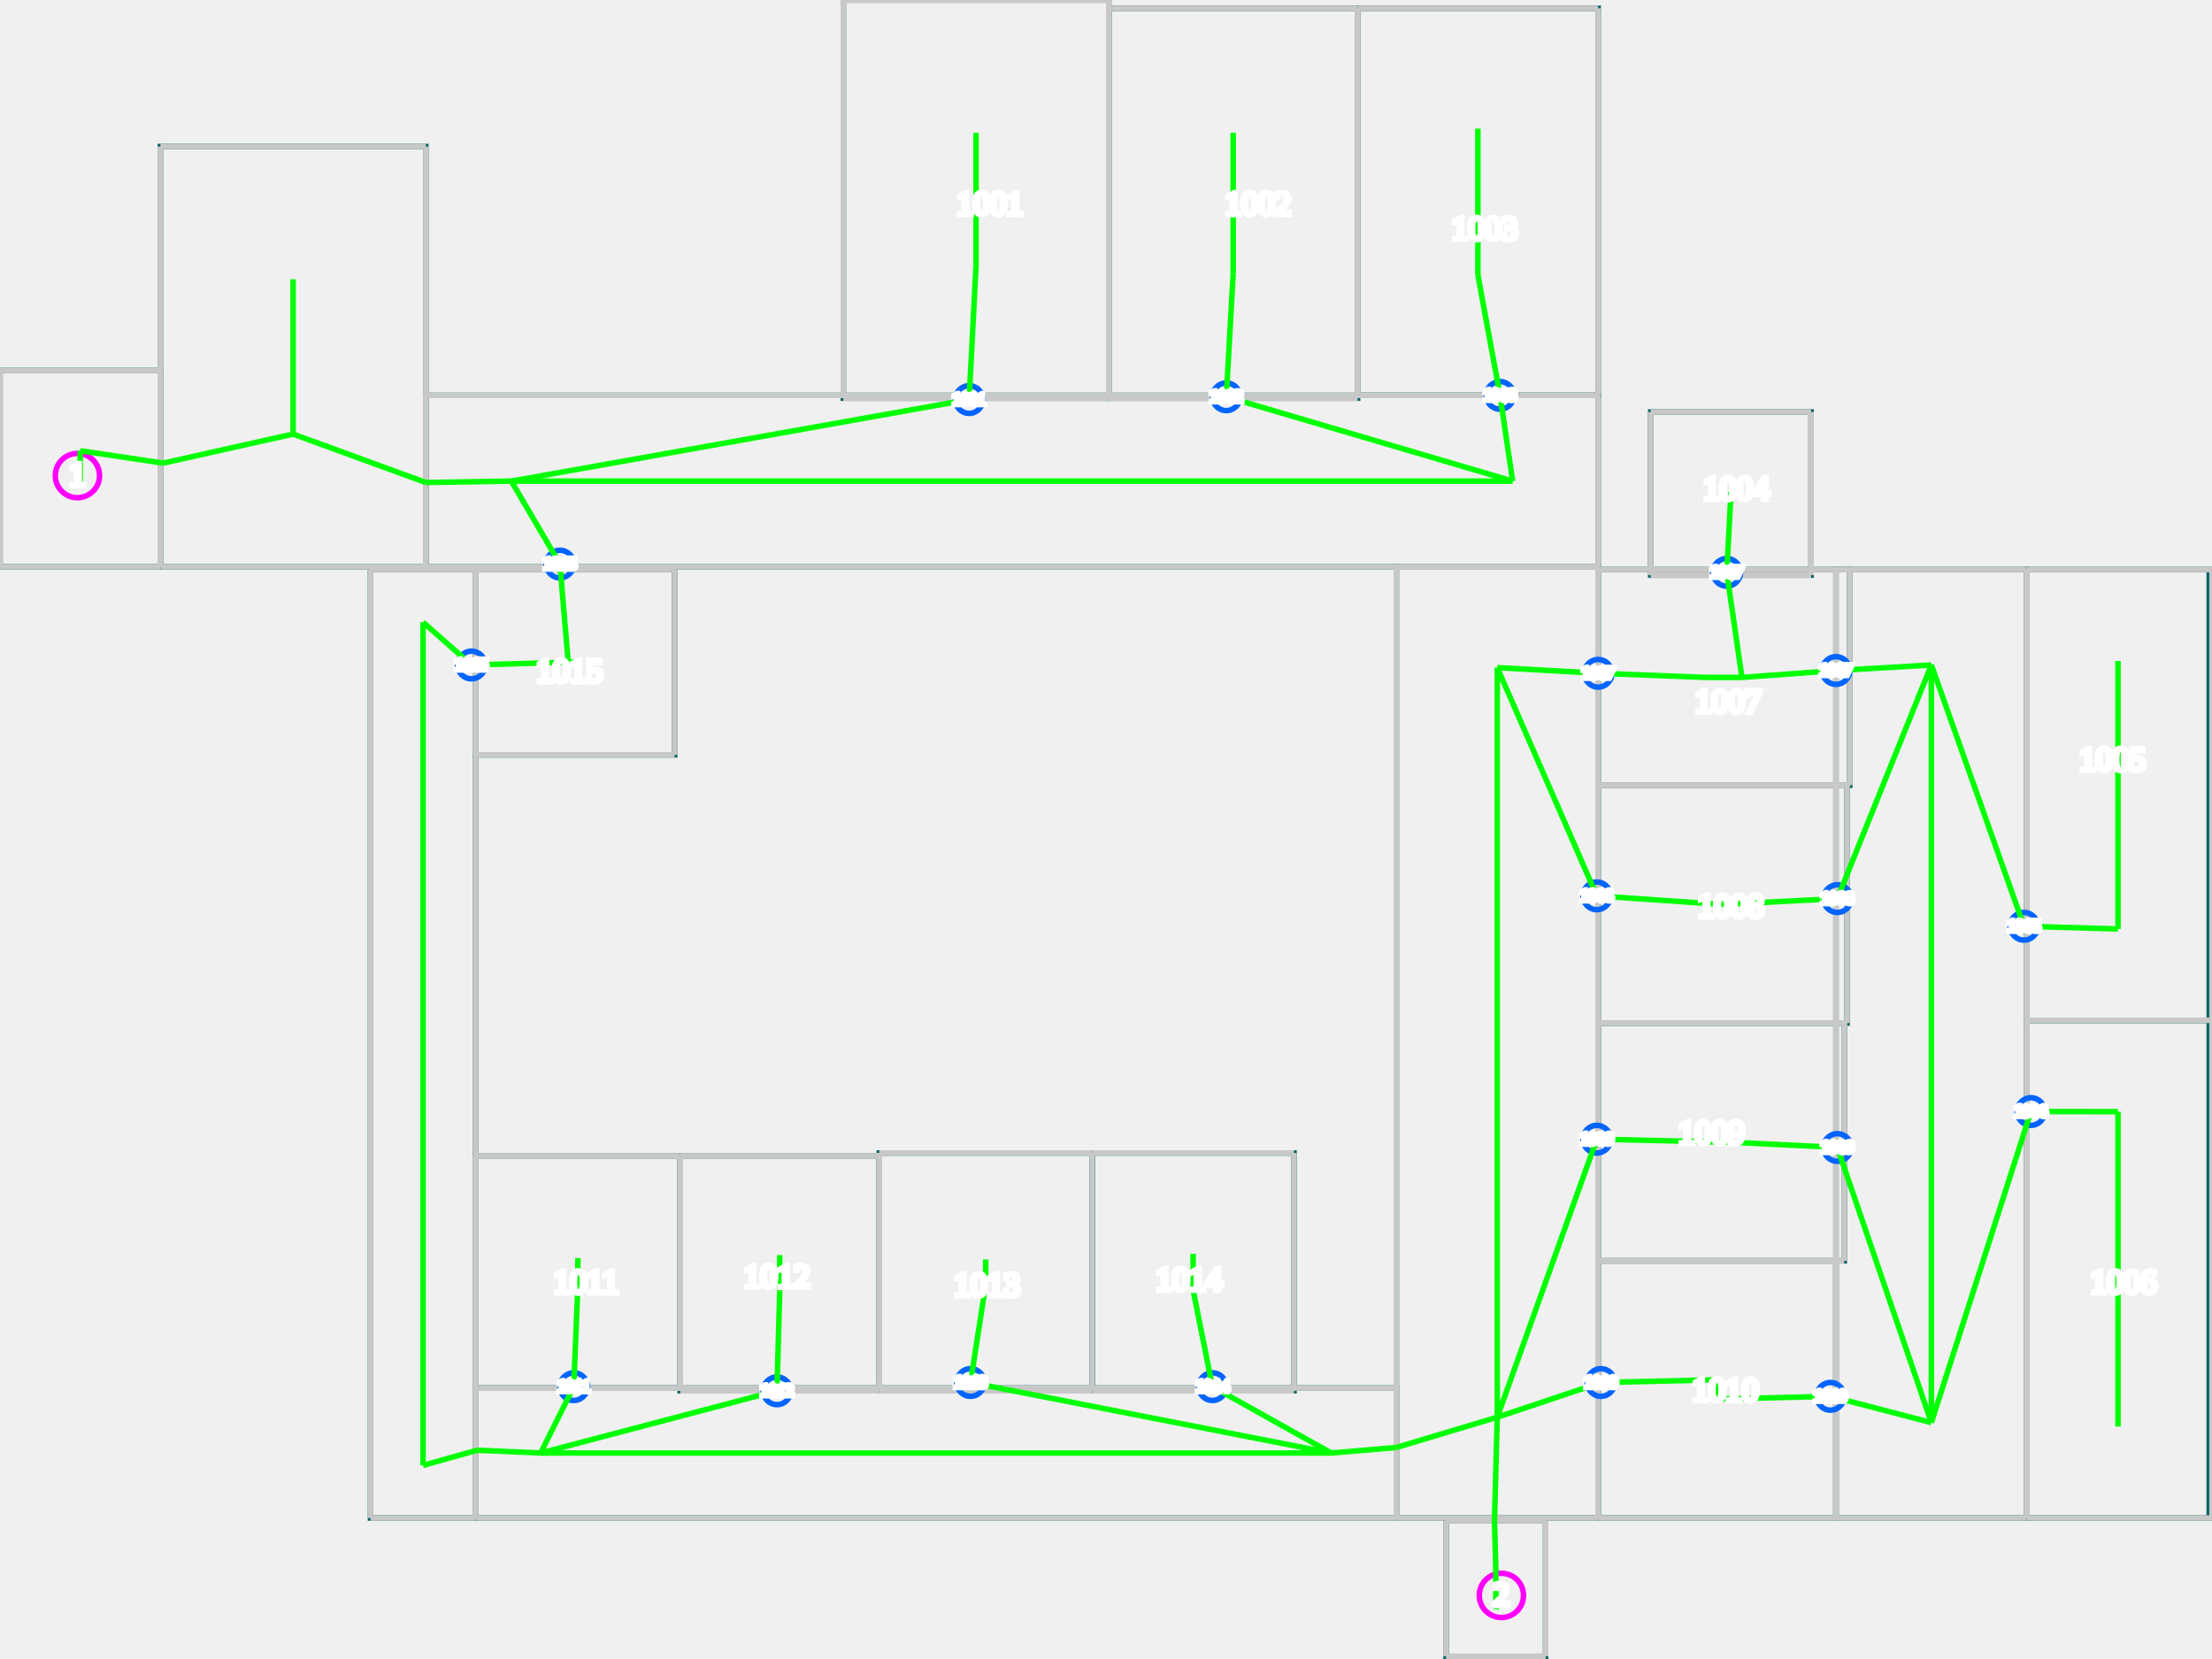
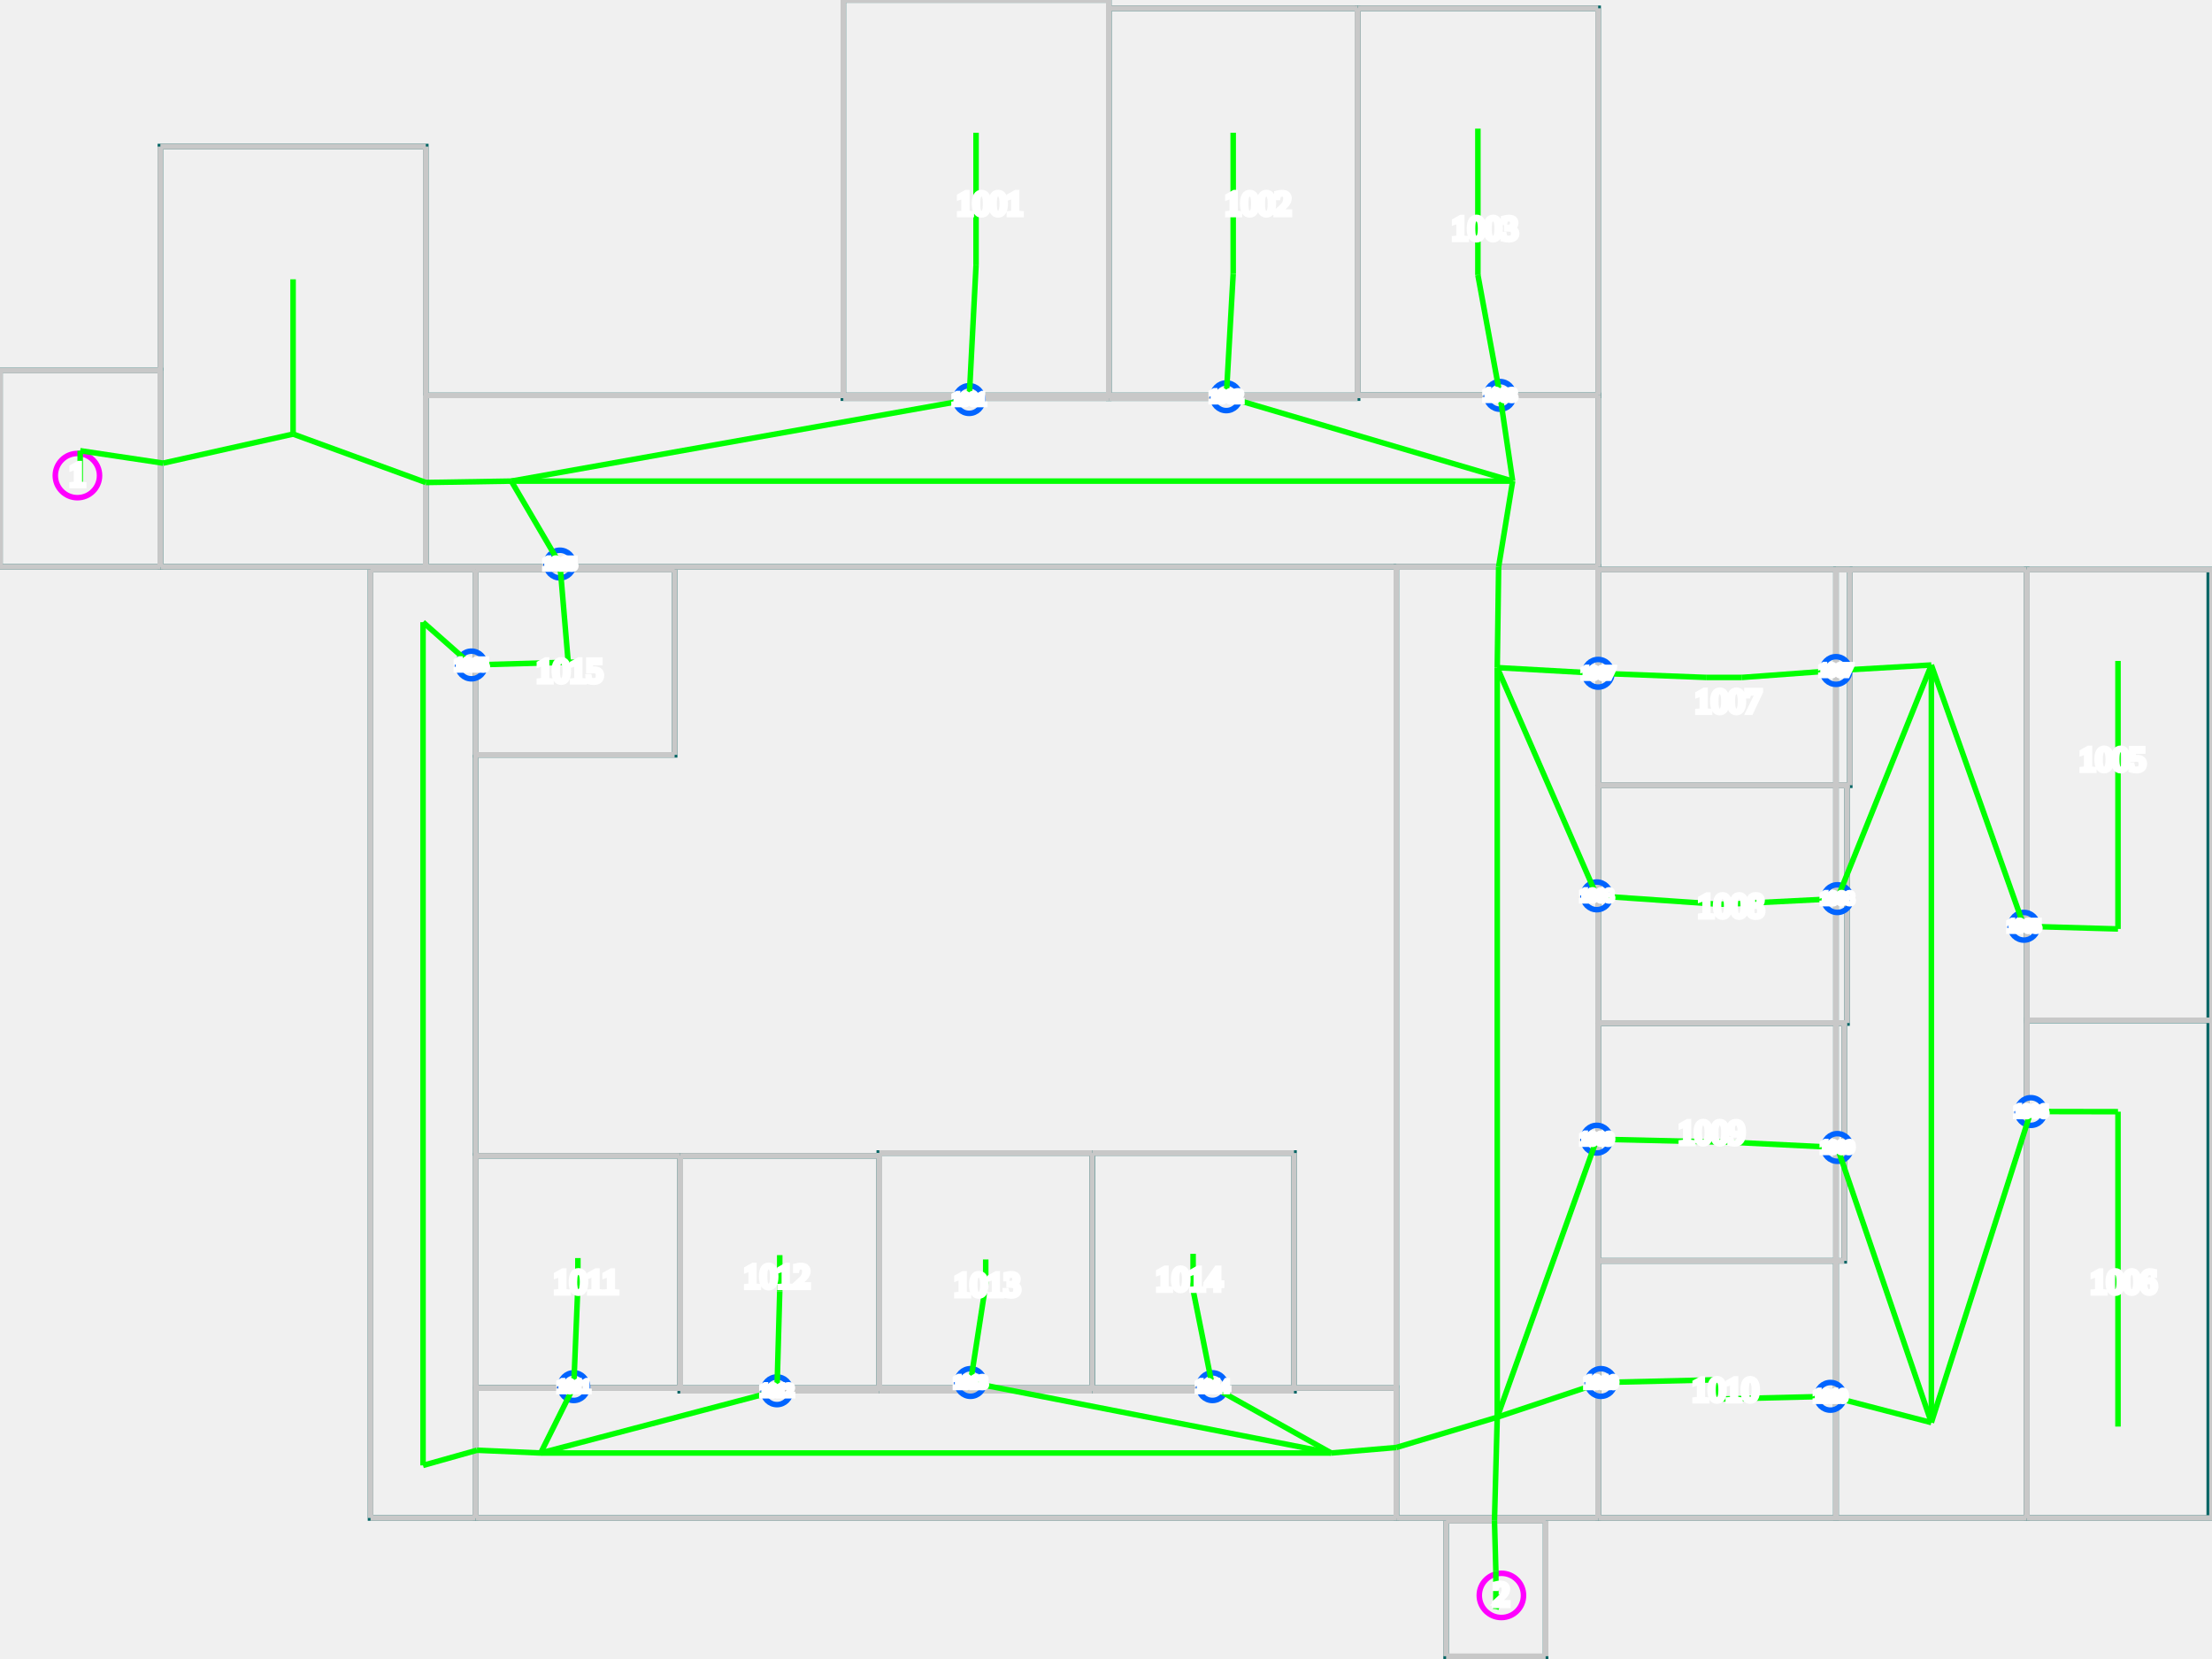
<svg xmlns="http://www.w3.org/2000/svg" width="800" height="600">
  <g id="Space" style="fill:none;stroke:rgb(0, 100, 100);stroke-width:2">
    <polygon points="58,53 154,53 154,205 58,205" data-id="0" data-type="space" />
    <polygon points="154,143 578,143 578,205 154,205" data-id="0" data-type="space" />
    <polygon points="491,3 578,3 578,143 491,143" data-id="0" data-type="space" data-name="1003" />
    <polygon points="401,3 491,3 491,144 401,144" data-id="0" data-type="space" data-name="1002" />
    <polygon points="305,0 401,0 401,144 305,144" data-id="0" data-type="space" data-name="1001" />
    <polygon points="0,134 58,134 58,205 0,205" data-id="0" data-type="space" />
    <polygon points="505,205 578,205 578,549 505,549" data-id="0" data-type="space" />
    <polygon points="578,456 664,456 664,549 578,549" data-id="0" data-type="space" data-name="1010" />
    <polygon points="578,370 667,370 667,456 578,456" data-id="0" data-type="space" data-name="1009" />
    <polygon points="578,284 668,284 668,370 578,370" data-id="0" data-type="space" data-name="1008" />
    <polygon points="578,206 669,206 669,284 578,284" data-id="0" data-type="space" data-name="1007" />
    <polygon points="664,206 733,206 733,549 664,549" data-id="0" data-type="space" />
-     <polygon points="597,149 655,149 655,208 597,208" data-id="0" data-type="space" data-name="1004" />
    <polygon points="733,369 799,369 799,549 733,549" data-id="0" data-type="space" data-name="1006" />
    <polygon points="733,206 799,206 799,369 733,369" data-id="0" data-type="space" data-name="1005" />
    <polygon points="523,550 559,550 559,600 523,600" data-id="0" data-type="space" />
    <polygon points="172,502 505,502 505,549 172,549" data-id="0" data-type="space" />
    <polygon points="134,206 172,206 172,549 134,549" data-id="0" data-type="space" />
    <polygon points="172,206 244,206 244,273 172,273" data-id="0" data-type="space" data-name="1015" />
    <polygon points="172,418 246,418 246,502 172,502" data-id="0" data-type="space" data-name="1011" />
    <polygon points="246,418 318,418 318,503 246,503" data-id="0" data-type="space" data-name="1012" />
    <polygon points="318,417 395,417 395,503 318,503" data-id="0" data-type="space" data-name="1013" />
    <polygon points="395,417 468,417 468,503 395,503" data-id="0" data-type="space" data-name="1014" />
  </g>
  <g id="Wall" style="fill:none;stroke:rgb(200, 200, 200);stroke-width:2">
    <polyline points="305,0 305,144" data-id="0" data-type="wall" />
    <polyline points="172,206 172,549" data-id="0" data-type="wall" />
    <polyline points="172,549 505,549" data-id="0" data-type="wall" />
    <polyline points="667,370 667,456" data-id="0" data-type="wall" />
-     <polyline points="597,149 655,149" data-id="0" data-type="wall" />
    <polyline points="172,206 244,206" data-id="0" data-type="wall" />
    <polyline points="800,206 800,369" data-id="0" data-type="wall" />
    <polyline points="172,273 244,273" data-id="0" data-type="wall" />
    <polyline points="172,502 505,502" data-id="0" data-type="wall" />
    <polyline points="523,550 559,550" data-id="0" data-type="wall" />
    <polyline points="523,599 559,599" data-id="0" data-type="wall" />
    <polyline points="395,503 468,503" data-id="0" data-type="wall" />
    <polyline points="578,206 669,206" data-id="0" data-type="wall" />
    <polyline points="578,206 578,284" data-id="0" data-type="wall" />
    <polyline points="401,3 401,144" data-id="0" data-type="wall" />
    <polyline points="505,502 505,549" data-id="0" data-type="wall" />
    <polyline points="318,418 318,503" data-id="0" data-type="wall" />
    <polyline points="733,206 800,206" data-id="0" data-type="wall" />
    <polyline points="578,456 664,456" data-id="0" data-type="wall" />
    <polyline points="58,134 58,205" data-id="0" data-type="wall" />
-     <polyline points="597,208 655,208" data-id="0" data-type="wall" />
    <polyline points="246,503 318,503" data-id="0" data-type="wall" />
    <polyline points="318,417 318,503" data-id="0" data-type="wall" />
    <polyline points="246,418 318,418" data-id="0" data-type="wall" />
    <polyline points="58,205 154,205" data-id="0" data-type="wall" />
    <polyline points="505,205 505,549" data-id="0" data-type="wall" />
    <polyline points="733,206 733,369" data-id="0" data-type="wall" />
    <polyline points="0,134 58,134" data-id="0" data-type="wall" />
    <polyline points="578,284 668,284" data-id="0" data-type="wall" />
    <polyline points="154,205 578,205" data-id="0" data-type="wall" />
    <polyline points="154,143 154,205" data-id="0" data-type="wall" />
    <polyline points="578,370 668,370" data-id="0" data-type="wall" />
    <polyline points="468,417 468,503" data-id="0" data-type="wall" />
    <polyline points="664,549 733,549" data-id="0" data-type="wall" />
    <polyline points="395,417 395,503" data-id="0" data-type="wall" />
    <polyline points="134,206 172,206" data-id="0" data-type="wall" />
    <polyline points="491,3 491,143" data-id="0" data-type="wall" />
    <polyline points="664,456 664,549" data-id="0" data-type="wall" />
    <polyline points="172,418 172,502" data-id="0" data-type="wall" />
    <polyline points="578,3 578,143" data-id="0" data-type="wall" />
-     <polyline points="597,149 597,208" data-id="0" data-type="wall" />
    <polyline points="318,503 395,503" data-id="0" data-type="wall" />
    <polyline points="733,549 800,549" data-id="0" data-type="wall" />
    <polyline points="395,417 468,417" data-id="0" data-type="wall" />
    <polyline points="246,418 246,503" data-id="0" data-type="wall" />
    <polyline points="172,206 172,273" data-id="0" data-type="wall" />
    <polyline points="58,53 154,53" data-id="0" data-type="wall" />
    <polyline points="578,284 669,284" data-id="0" data-type="wall" />
    <polyline points="664,206 664,549" data-id="0" data-type="wall" />
    <polyline points="0,134 0,205" data-id="0" data-type="wall" />
    <polyline points="505,549 578,549" data-id="0" data-type="wall" />
    <polyline points="172,502 246,502" data-id="0" data-type="wall" />
    <polyline points="491,3 491,144" data-id="0" data-type="wall" />
    <polyline points="401,0 401,144" data-id="0" data-type="wall" />
    <polyline points="800,369 800,549" data-id="0" data-type="wall" />
    <polyline points="305,144 401,144" data-id="0" data-type="wall" />
    <polyline points="401,144 491,144" data-id="0" data-type="wall" />
    <polyline points="578,370 578,456" data-id="0" data-type="wall" />
    <polyline points="305,0 401,0" data-id="0" data-type="wall" />
    <polyline points="578,370 667,370" data-id="0" data-type="wall" />
    <polyline points="578,549 664,549" data-id="0" data-type="wall" />
    <polyline points="578,456 667,456" data-id="0" data-type="wall" />
    <polyline points="154,143 578,143" data-id="0" data-type="wall" />
    <polyline points="172,418 246,418" data-id="0" data-type="wall" />
    <polyline points="244,206 244,273" data-id="0" data-type="wall" />
    <polyline points="172,502 172,549" data-id="0" data-type="wall" />
-     <polyline points="655,149 655,208" data-id="0" data-type="wall" />
    <polyline points="491,143 578,143" data-id="0" data-type="wall" />
    <polyline points="733,206 733,549" data-id="0" data-type="wall" />
    <polyline points="559,550 559,599" data-id="0" data-type="wall" />
    <polyline points="401,3 491,3" data-id="0" data-type="wall" />
    <polyline points="491,3 578,3" data-id="0" data-type="wall" />
    <polyline points="0,205 58,205" data-id="0" data-type="wall" />
    <polyline points="668,284 668,370" data-id="0" data-type="wall" />
    <polyline points="664,206 733,206" data-id="0" data-type="wall" />
    <polyline points="578,284 578,370" data-id="0" data-type="wall" />
    <polyline points="318,417 395,417" data-id="0" data-type="wall" />
    <polyline points="578,205 578,549" data-id="0" data-type="wall" />
    <polyline points="134,206 134,549" data-id="0" data-type="wall" />
    <polyline points="578,143 578,205" data-id="0" data-type="wall" />
    <polyline points="505,205 578,205" data-id="0" data-type="wall" />
    <polyline points="733,369 800,369" data-id="0" data-type="wall" />
    <polyline points="523,550 523,599" data-id="0" data-type="wall" />
    <polyline points="58,53 58,205" data-id="0" data-type="wall" />
    <polyline points="578,456 578,549" data-id="0" data-type="wall" />
    <polyline points="669,206 669,284" data-id="0" data-type="wall" />
    <polyline points="246,418 246,502" data-id="0" data-type="wall" />
    <polyline points="154,53 154,205" data-id="0" data-type="wall" />
    <polyline points="733,369 733,549" data-id="0" data-type="wall" />
    <polyline points="134,549 172,549" data-id="0" data-type="wall" />
  </g>
  <g id="Entrance" style="fill:none;stroke:rgb(0, 100, 255);stroke-width:2">
    <circle cx="443.5" cy="143.5" r="5" data-id="0" data-type="entrance" data-name="1002" />
    <circle cx="542.5" cy="143.0" r="5" data-id="0" data-type="entrance" data-name="1003" />
    <circle cx="350.5" cy="144.5" r="5" data-id="0" data-type="entrance" data-name="1001" />
-     <circle cx="624.5" cy="207.0" r="5" data-id="0" data-type="entrance" data-name="1007" />
    <circle cx="664.0" cy="242.5" r="5" data-id="0" data-type="entrance" data-name="1007" />
    <circle cx="664.5" cy="325.0" r="5" data-id="0" data-type="entrance" data-name="1008" />
    <circle cx="664.5" cy="415.0" r="5" data-id="0" data-type="entrance" data-name="1009" />
    <circle cx="662.0" cy="505.0" r="5" data-id="0" data-type="entrance" data-name="1010" />
    <circle cx="579.0" cy="500.0" r="5" data-id="0" data-type="entrance" data-name="1010" />
    <circle cx="577.5" cy="324.0" r="5" data-id="0" data-type="entrance" data-name="1008" />
    <circle cx="578.0" cy="243.5" r="5" data-id="0" data-type="entrance" data-name="1007" />
    <circle cx="577.5" cy="412.0" r="5" data-id="0" data-type="entrance" data-name="1009" />
    <circle cx="732.0" cy="335.0" r="5" data-id="0" data-type="entrance" data-name="1005" />
    <circle cx="734.5" cy="402.0" r="5" data-id="0" data-type="entrance" data-name="1006" />
    <circle cx="170.5" cy="240.5" r="5" data-id="0" data-type="entrance" data-name="1015" />
    <circle cx="202.5" cy="204.0" r="5" data-id="0" data-type="entrance" data-name="1015" />
    <circle cx="207.5" cy="501.5" r="5" data-id="0" data-type="entrance" data-name="1011" />
    <circle cx="281.0" cy="503.0" r="5" data-id="0" data-type="entrance" data-name="1012" />
    <circle cx="351.0" cy="500.0" r="5" data-id="0" data-type="entrance" data-name="1013" />
    <circle cx="438.5" cy="501.5" r="5" data-id="0" data-type="entrance" data-name="1014" />
  </g>
  <g id="Elevator" style="fill:none;stroke:rgb(255, 0, 255);stroke-width:2">
    <circle cx="28.0" cy="172.0" r="8" adjacency="1" data-id="1" data-type="elevator" />
    <circle cx="543.0" cy="577.0" r="8" adjacency="2" data-id="2" data-type="elevator" />
  </g>
  <g id="MidlinePath" style="fill:none;stroke:rgb(0, 255, 0);stroke-width:2">
    <polyline points="106.0,101.011 106.0,156.989" data-id="0" data-type="midline" />
    <polyline points="154.0,174.5 106.0,156.989" data-id="1" data-type="midline" />
    <polyline points="59.0,167.5 106.0,156.989" data-id="2" data-type="midline" />
    <polyline points="184.924,174.0 547.076,174.0" data-id="3" data-type="midline" />
    <polyline points="443.5,143.5 547.076,174.0" data-id="4" data-type="midline" />
    <polyline points="542.5,143.0 547.076,174.0" data-id="5" data-type="midline" />
    <polyline points="350.5,144.5 184.924,174.0" data-id="6" data-type="midline" />
    <polyline points="154.0,174.5 184.924,174.0" data-id="7" data-type="midline" />
-     <polyline points="202.5,204.0 184.924,174.0" data-id="8" data-type="midline" />
-     <polyline points="534.5,46.525 534.5,99.475" data-id="9" data-type="midline" />
-     <polyline points="542.5,143.0 534.5,99.475" data-id="10" data-type="midline" />
-     <polyline points="446.0,48.018 446.0,98.982" data-id="11" data-type="midline" />
-     <polyline points="443.5,143.5 446.0,98.982" data-id="12" data-type="midline" />
-     <polyline points="353.0,48.028 353.0,95.972" data-id="13" data-type="midline" />
-     <polyline points="350.5,144.5 353.0,95.972" data-id="14" data-type="midline" />
-     <polyline points="29.0,163.006 29.0,175.994" data-id="15" data-type="midline" />
-     <polyline points="59.0,167.5 29.0,163.006" data-id="16" data-type="midline" />
-     <polyline points="28.0,172.0 29.0,175.994" data-id="17" data-type="midline" />
-     <polyline points="541.5,241.452 541.5,512.548" data-id="18" data-type="midline" />
-     <polyline points="579.0,500.0 541.5,512.548" data-id="19" data-type="midline" />
-     <polyline points="577.5,324.0 541.5,241.452" data-id="20" data-type="midline" />
-     <polyline points="578.0,243.5 541.5,241.452" data-id="21" data-type="midline" />
-     <polyline points="577.5,412.0 541.5,512.548" data-id="22" data-type="midline" />
-     <polyline points="540.5,550.0 541.5,512.548" data-id="23" data-type="midline" />
-     <polyline points="505.0,523.5 541.5,512.548" data-id="24" data-type="midline" />
-     <polyline points="621.0,499.013 621.0,505.987" data-id="25" data-type="midline" />
-     <polyline points="662.0,505.0 621.0,505.987" data-id="26" data-type="midline" />
-     <polyline points="579.0,500.0 621.0,499.013" data-id="27" data-type="midline" />
-     <polyline points="621.025,413.0 623.975,413.0" data-id="28" data-type="midline" />
-     <polyline points="664.5,415.0 623.975,413.0" data-id="29" data-type="midline" />
-     <polyline points="577.5,412.0 621.025,413.0" data-id="30" data-type="midline" />
-     <polyline points="621.044,327.0 624.956,327.0" data-id="31" data-type="midline" />
-     <polyline points="664.5,325.0 624.956,327.0" data-id="32" data-type="midline" />
-     <polyline points="577.5,324.0 621.044,327.0" data-id="33" data-type="midline" />
-     <polyline points="617.006,245.0 629.994,245.0" data-id="34" data-type="midline" />
-     <polyline points="624.5,207.0 629.994,245.0" data-id="35" data-type="midline" />
-     <polyline points="664.0,242.5 629.994,245.0" data-id="36" data-type="midline" />
-     <polyline points="578.0,243.5 617.006,245.0" data-id="37" data-type="midline" />
-     <polyline points="698.5,240.501 698.5,514.499" data-id="38" data-type="midline" />
-     <polyline points="664.0,242.5 698.5,240.501" data-id="39" data-type="midline" />
-     <polyline points="664.5,325.0 698.5,240.501" data-id="40" data-type="midline" />
-     <polyline points="664.5,415.0 698.5,514.499" data-id="41" data-type="midline" />
-     <polyline points="662.0,505.0 698.5,514.499" data-id="42" data-type="midline" />
-     <polyline points="732.0,335.0 698.5,240.501" data-id="43" data-type="midline" />
-     <polyline points="734.5,402.0 698.5,514.499" data-id="44" data-type="midline" />
-     <polyline points="626.0,178.004 626.0,178.996" data-id="45" data-type="midline" />
-     <polyline points="624.5,207.0 626.0,178.996" data-id="46" data-type="midline" />
-     <polyline points="766.0,402.057 766.0,515.943" data-id="47" data-type="midline" />
-     <polyline points="734.5,402.0 766.0,402.057" data-id="48" data-type="midline" />
-     <polyline points="766.0,239.036 766.0,335.964" data-id="49" data-type="midline" />
-     <polyline points="732.0,335.0 766.0,335.964" data-id="50" data-type="midline" />
-     <polyline points="541.0,568.1 541.0,581.9" data-id="51" data-type="midline" />
-     <polyline points="540.5,550.0 541.0,568.1" data-id="52" data-type="midline" />
-     <polyline points="543.0,577.0 541.0,581.9" data-id="53" data-type="midline" />
-     <polyline points="195.537,525.5 481.463,525.5" data-id="54" data-type="midline" />
-     <polyline points="505.0,523.5 481.463,525.5" data-id="55" data-type="midline" />
-     <polyline points="172.5,524.5 195.537,525.5" data-id="56" data-type="midline" />
-     <polyline points="207.5,501.5 195.537,525.5" data-id="57" data-type="midline" />
-     <polyline points="281.0,503.0 195.537,525.5" data-id="58" data-type="midline" />
-     <polyline points="351.0,500.0 481.463,525.5" data-id="59" data-type="midline" />
-     <polyline points="438.5,501.5 481.463,525.5" data-id="60" data-type="midline" />
-     <polyline points="153.0,225.02 153.0,529.98" data-id="61" data-type="midline" />
-     <polyline points="172.5,524.5 153.0,529.98" data-id="62" data-type="midline" />
-     <polyline points="170.5,240.5 153.0,225.02" data-id="63" data-type="midline" />
-     <polyline points="205.5,239.5 210.5,239.5" data-id="64" data-type="midline" />
-     <polyline points="170.5,240.5 205.5,239.5" data-id="65" data-type="midline" />
-     <polyline points="202.5,204.0 205.5,239.5" data-id="66" data-type="midline" />
-     <polyline points="209.0,454.996 209.0,465.004" data-id="67" data-type="midline" />
-     <polyline points="207.5,501.5 209.0,465.004" data-id="68" data-type="midline" />
-     <polyline points="282.0,453.932 282.0,467.068" data-id="69" data-type="midline" />
-     <polyline points="281.0,503.0 282.0,467.068" data-id="70" data-type="midline" />
-     <polyline points="356.5,455.501 356.5,464.499" data-id="71" data-type="midline" />
-     <polyline points="351.0,500.0 356.5,464.499" data-id="72" data-type="midline" />
-     <polyline points="431.5,453.461 431.5,466.539" data-id="73" data-type="midline" />
-     <polyline points="438.5,501.5 431.5,466.539" data-id="74" data-type="midline" />
+     <polyline points="542.0,205.0 547.076,174.0" data-id="8" data-type="midline" />
+     <polyline points="202.5,204.0 184.924,174.0" data-id="9" data-type="midline" />
+     <polyline points="534.5,46.525 534.5,99.475" data-id="10" data-type="midline" />
+     <polyline points="542.5,143.0 534.5,99.475" data-id="11" data-type="midline" />
+     <polyline points="446.0,48.018 446.0,98.982" data-id="12" data-type="midline" />
+     <polyline points="443.5,143.5 446.0,98.982" data-id="13" data-type="midline" />
+     <polyline points="353.0,48.028 353.0,95.972" data-id="14" data-type="midline" />
+     <polyline points="350.5,144.5 353.0,95.972" data-id="15" data-type="midline" />
+     <polyline points="29.0,163.006 29.0,175.994" data-id="16" data-type="midline" />
+     <polyline points="59.0,167.5 29.0,163.006" data-id="17" data-type="midline" />
+     <polyline points="28.0,172.0 29.0,175.994" data-id="18" data-type="midline" />
+     <polyline points="541.5,241.452 541.5,512.548" data-id="19" data-type="midline" />
+     <polyline points="542.0,205.0 541.5,241.452" data-id="20" data-type="midline" />
+     <polyline points="579.0,500.0 541.5,512.548" data-id="21" data-type="midline" />
+     <polyline points="577.5,324.0 541.5,241.452" data-id="22" data-type="midline" />
+     <polyline points="578.0,243.5 541.5,241.452" data-id="23" data-type="midline" />
+     <polyline points="577.5,412.0 541.5,512.548" data-id="24" data-type="midline" />
+     <polyline points="540.5,550.0 541.5,512.548" data-id="25" data-type="midline" />
+     <polyline points="505.0,523.5 541.5,512.548" data-id="26" data-type="midline" />
+     <polyline points="621.0,499.013 621.0,505.987" data-id="27" data-type="midline" />
+     <polyline points="662.0,505.0 621.0,505.987" data-id="28" data-type="midline" />
+     <polyline points="579.0,500.0 621.0,499.013" data-id="29" data-type="midline" />
+     <polyline points="621.025,413.0 623.975,413.0" data-id="30" data-type="midline" />
+     <polyline points="664.5,415.0 623.975,413.0" data-id="31" data-type="midline" />
+     <polyline points="577.5,412.0 621.025,413.0" data-id="32" data-type="midline" />
+     <polyline points="621.044,327.0 624.956,327.0" data-id="33" data-type="midline" />
+     <polyline points="664.5,325.0 624.956,327.0" data-id="34" data-type="midline" />
+     <polyline points="577.5,324.0 621.044,327.0" data-id="35" data-type="midline" />
+     <polyline points="617.006,245.0 629.994,245.0" data-id="36" data-type="midline" />
+     <polyline points="664.0,242.5 629.994,245.0" data-id="37" data-type="midline" />
+     <polyline points="578.0,243.5 617.006,245.0" data-id="38" data-type="midline" />
+     <polyline points="698.5,240.501 698.5,514.499" data-id="39" data-type="midline" />
+     <polyline points="664.0,242.5 698.5,240.501" data-id="40" data-type="midline" />
+     <polyline points="664.5,325.0 698.5,240.501" data-id="41" data-type="midline" />
+     <polyline points="664.5,415.0 698.5,514.499" data-id="42" data-type="midline" />
+     <polyline points="662.0,505.0 698.5,514.499" data-id="43" data-type="midline" />
+     <polyline points="732.0,335.0 698.5,240.501" data-id="44" data-type="midline" />
+     <polyline points="734.5,402.0 698.5,514.499" data-id="45" data-type="midline" />
+     <polyline points="766.0,402.057 766.0,515.943" data-id="46" data-type="midline" />
+     <polyline points="734.5,402.0 766.0,402.057" data-id="47" data-type="midline" />
+     <polyline points="766.0,239.036 766.0,335.964" data-id="48" data-type="midline" />
+     <polyline points="732.0,335.0 766.0,335.964" data-id="49" data-type="midline" />
+     <polyline points="541.0,568.1 541.0,581.9" data-id="50" data-type="midline" />
+     <polyline points="540.5,550.0 541.0,568.1" data-id="51" data-type="midline" />
+     <polyline points="543.0,577.0 541.0,581.9" data-id="52" data-type="midline" />
+     <polyline points="195.537,525.5 481.463,525.5" data-id="53" data-type="midline" />
+     <polyline points="505.0,523.5 481.463,525.5" data-id="54" data-type="midline" />
+     <polyline points="172.5,524.5 195.537,525.5" data-id="55" data-type="midline" />
+     <polyline points="207.5,501.5 195.537,525.5" data-id="56" data-type="midline" />
+     <polyline points="281.0,503.0 195.537,525.5" data-id="57" data-type="midline" />
+     <polyline points="351.0,500.0 481.463,525.5" data-id="58" data-type="midline" />
+     <polyline points="438.5,501.5 481.463,525.5" data-id="59" data-type="midline" />
+     <polyline points="153.0,225.02 153.0,529.98" data-id="60" data-type="midline" />
+     <polyline points="172.5,524.5 153.0,529.98" data-id="61" data-type="midline" />
+     <polyline points="170.5,240.5 153.0,225.02" data-id="62" data-type="midline" />
+     <polyline points="205.5,239.5 210.5,239.5" data-id="63" data-type="midline" />
+     <polyline points="170.5,240.5 205.5,239.5" data-id="64" data-type="midline" />
+     <polyline points="202.5,204.0 205.5,239.5" data-id="65" data-type="midline" />
+     <polyline points="209.0,454.996 209.0,465.004" data-id="66" data-type="midline" />
+     <polyline points="207.5,501.5 209.0,465.004" data-id="67" data-type="midline" />
+     <polyline points="282.0,453.932 282.0,467.068" data-id="68" data-type="midline" />
+     <polyline points="281.0,503.0 282.0,467.068" data-id="69" data-type="midline" />
+     <polyline points="356.5,455.501 356.5,464.499" data-id="70" data-type="midline" />
+     <polyline points="351.0,500.0 356.5,464.499" data-id="71" data-type="midline" />
+     <polyline points="431.5,453.461 431.5,466.539" data-id="72" data-type="midline" />
+     <polyline points="438.5,501.5 431.5,466.539" data-id="73" data-type="midline" />
  </g>
  <g id="text" style="fill:none;stroke:rgb(255, 255, 255);stroke-width:2">
    <text x="537.0" y="83.0" text-anchor="middle" dy=".3em" style="font-size:12px; fill:rgb(0, 0, 200);" data-room-id="0">1003</text>
    <text x="455.0" y="74.0" text-anchor="middle" dy=".3em" style="font-size:12px; fill:rgb(0, 0, 200);" data-room-id="0">1002</text>
    <text x="358.0" y="74.0" text-anchor="middle" dy=".3em" style="font-size:12px; fill:rgb(0, 0, 200);" data-room-id="0">1001</text>
    <text x="624.0" y="503.0" text-anchor="middle" dy=".3em" style="font-size:12px; fill:rgb(0, 0, 200);" data-room-id="0">1010</text>
    <text x="619.0" y="410.0" text-anchor="middle" dy=".3em" style="font-size:12px; fill:rgb(0, 0, 200);" data-room-id="0">1009</text>
    <text x="626.0" y="328.0" text-anchor="middle" dy=".3em" style="font-size:12px; fill:rgb(0, 0, 200);" data-room-id="0">1008</text>
    <text x="625.0" y="254.0" text-anchor="middle" dy=".3em" style="font-size:12px; fill:rgb(0, 0, 200);" data-room-id="0">1007</text>
-     <text x="628.0" y="177.0" text-anchor="middle" dy=".3em" style="font-size:12px; fill:rgb(0, 0, 200);" data-room-id="0">1004</text>
    <text x="768.0" y="464.0" text-anchor="middle" dy=".3em" style="font-size:12px; fill:rgb(0, 0, 200);" data-room-id="0">1006</text>
    <text x="764.0" y="275.0" text-anchor="middle" dy=".3em" style="font-size:12px; fill:rgb(0, 0, 200);" data-room-id="0">1005</text>
    <text x="206.0" y="243.0" text-anchor="middle" dy=".3em" style="font-size:12px; fill:rgb(0, 0, 200);" data-room-id="0">1015</text>
    <text x="212.0" y="464.0" text-anchor="middle" dy=".3em" style="font-size:12px; fill:rgb(0, 0, 200);" data-room-id="0">1011</text>
    <text x="281.0" y="462.0" text-anchor="middle" dy=".3em" style="font-size:12px; fill:rgb(0, 0, 200);" data-room-id="0">1012</text>
    <text x="357.0" y="465.0" text-anchor="middle" dy=".3em" style="font-size:12px; fill:rgb(0, 0, 200);" data-room-id="0">1013</text>
    <text x="430.0" y="463.0" text-anchor="middle" dy=".3em" style="font-size:12px; fill:rgb(0, 0, 200);" data-room-id="0">1014</text>
    <text x="443.5" y="143.5" text-anchor="middle" dy=".3em" style="font-size:6.0px; fill:rgb(0, 0, 200);" data-room-id="0">1002</text>
    <text x="542.5" y="143.0" text-anchor="middle" dy=".3em" style="font-size:6.0px; fill:rgb(0, 0, 200);" data-room-id="0">1003</text>
    <text x="350.5" y="144.5" text-anchor="middle" dy=".3em" style="font-size:6.0px; fill:rgb(0, 0, 200);" data-room-id="0">1001</text>
-     <text x="624.5" y="207.0" text-anchor="middle" dy=".3em" style="font-size:6.0px; fill:rgb(0, 0, 200);" data-room-id="0">1007</text>
    <text x="664.0" y="242.5" text-anchor="middle" dy=".3em" style="font-size:6.0px; fill:rgb(0, 0, 200);" data-room-id="0">1007</text>
    <text x="664.5" y="325.0" text-anchor="middle" dy=".3em" style="font-size:6.0px; fill:rgb(0, 0, 200);" data-room-id="0">1008</text>
    <text x="664.5" y="415.0" text-anchor="middle" dy=".3em" style="font-size:6.0px; fill:rgb(0, 0, 200);" data-room-id="0">1009</text>
    <text x="662.0" y="505.0" text-anchor="middle" dy=".3em" style="font-size:6.0px; fill:rgb(0, 0, 200);" data-room-id="0">1010</text>
    <text x="579.0" y="500.0" text-anchor="middle" dy=".3em" style="font-size:6.0px; fill:rgb(0, 0, 200);" data-room-id="0">1010</text>
    <text x="577.5" y="324.0" text-anchor="middle" dy=".3em" style="font-size:6.0px; fill:rgb(0, 0, 200);" data-room-id="0">1008</text>
    <text x="578.0" y="243.5" text-anchor="middle" dy=".3em" style="font-size:6.0px; fill:rgb(0, 0, 200);" data-room-id="0">1007</text>
    <text x="577.5" y="412.0" text-anchor="middle" dy=".3em" style="font-size:6.0px; fill:rgb(0, 0, 200);" data-room-id="0">1009</text>
    <text x="732.0" y="335.0" text-anchor="middle" dy=".3em" style="font-size:6.0px; fill:rgb(0, 0, 200);" data-room-id="0">1005</text>
    <text x="734.5" y="402.0" text-anchor="middle" dy=".3em" style="font-size:6.0px; fill:rgb(0, 0, 200);" data-room-id="0">1006</text>
    <text x="170.5" y="240.5" text-anchor="middle" dy=".3em" style="font-size:6.0px; fill:rgb(0, 0, 200);" data-room-id="0">1015</text>
    <text x="202.5" y="204.0" text-anchor="middle" dy=".3em" style="font-size:6.0px; fill:rgb(0, 0, 200);" data-room-id="0">1015</text>
    <text x="207.5" y="501.5" text-anchor="middle" dy=".3em" style="font-size:6.0px; fill:rgb(0, 0, 200);" data-room-id="0">1011</text>
    <text x="281.0" y="503.0" text-anchor="middle" dy=".3em" style="font-size:6.0px; fill:rgb(0, 0, 200);" data-room-id="0">1012</text>
    <text x="351.0" y="500.0" text-anchor="middle" dy=".3em" style="font-size:6.0px; fill:rgb(0, 0, 200);" data-room-id="0">1013</text>
    <text x="438.5" y="501.5" text-anchor="middle" dy=".3em" style="font-size:6.0px; fill:rgb(0, 0, 200);" data-room-id="0">1014</text>
    <text x="28.0" y="172.0" text-anchor="middle" dy=".3em" style="font-size:12px; fill: white;">1</text>
    <text x="543.0" y="577.0" text-anchor="middle" dy=".3em" style="font-size:12px; fill: white;">2</text>
  </g>
</svg>
